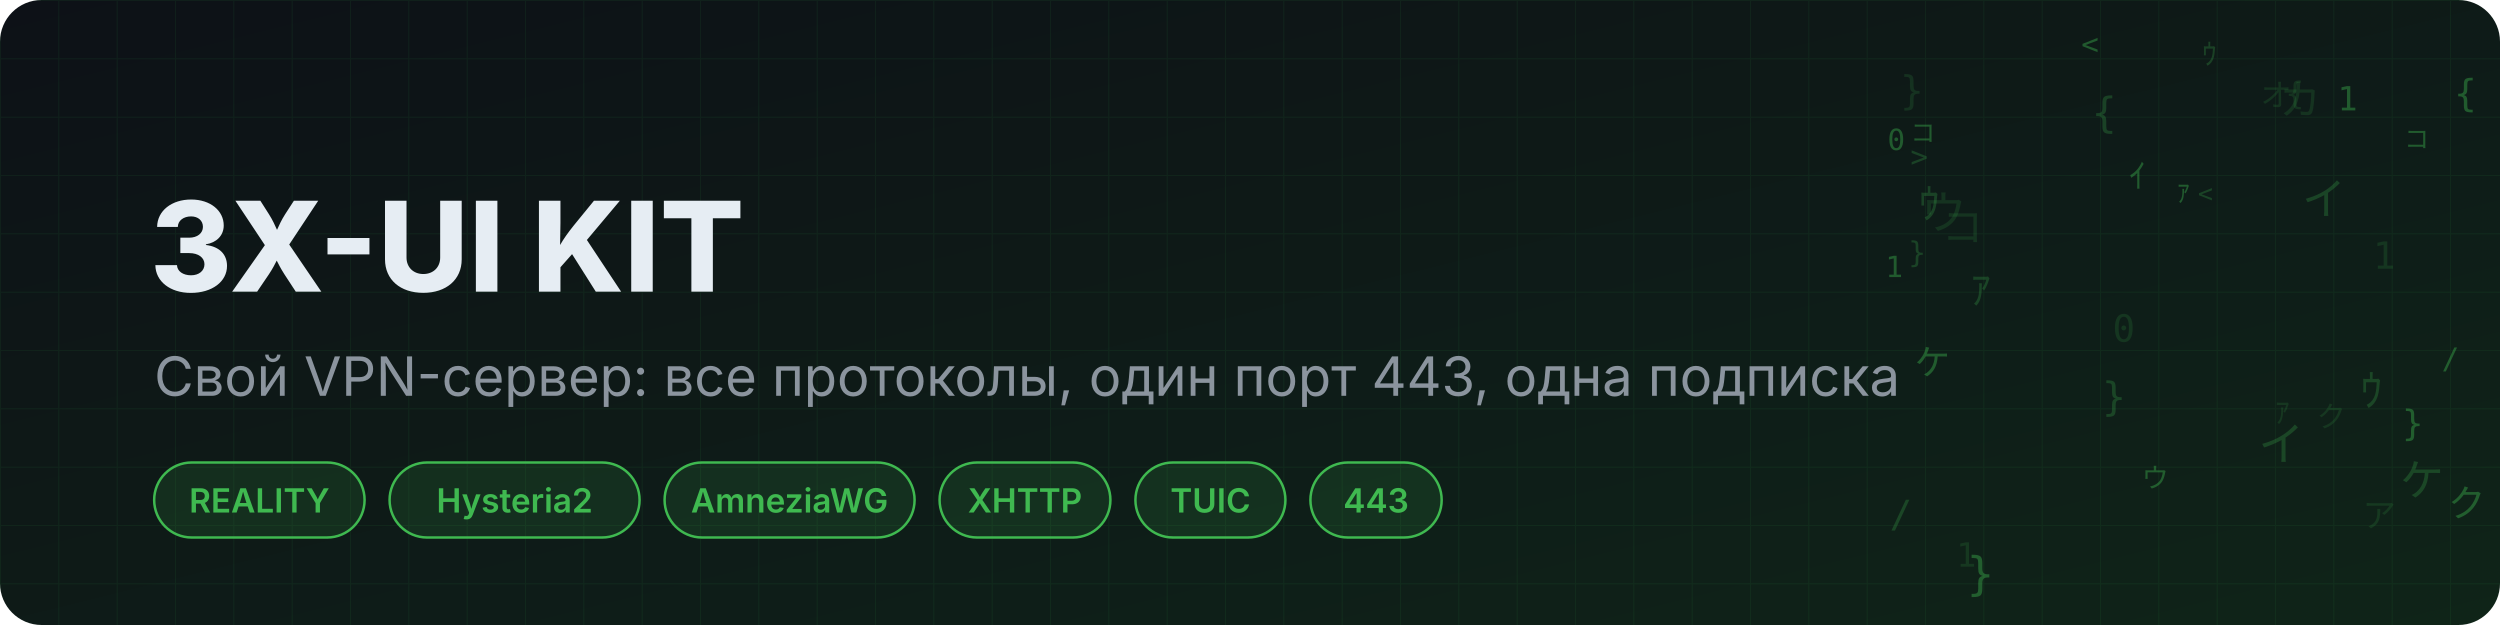
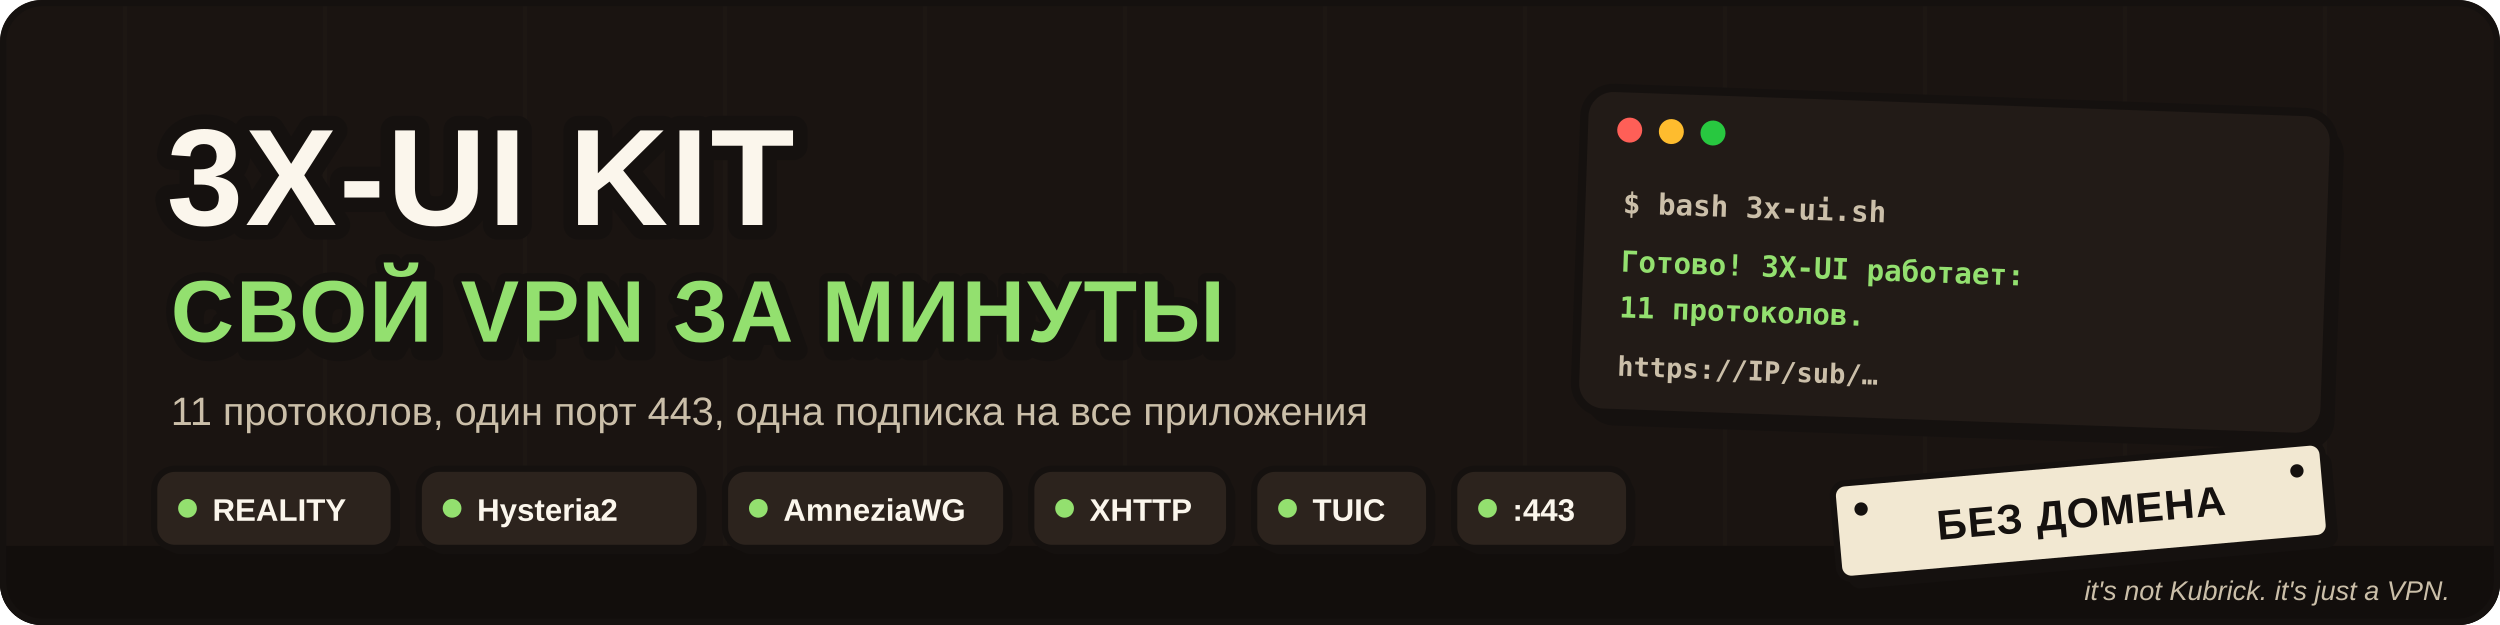
- <svg xmlns="http://www.w3.org/2000/svg" width="1200" height="300" viewBox="0 0 1200 300" role="img" aria-label="3X-UI KIT – свой VPN-сервер: все протоколы, один порт, одна подписка">
-   <style>.s{font-family:Inter, -apple-system, 'Segoe UI', Roboto, 'Helvetica Neue', Arial, sans-serif}.m{font-family:'JetBrains Mono', ui-monospace, SFMono-Regular, Menlo, Consolas, monospace}</style>
+ <svg xmlns="http://www.w3.org/2000/svg" width="1200" height="300" viewBox="0 0 1200 300" role="img" aria-label="3X-UI KIT: свой VPN-сервер, все протоколы, один порт, одна подписка">
  <defs>
-     <linearGradient id="g" x1="0" y1="0" x2="1" y2="1">
-       <stop offset="0" stop-color="#0d1117" />
-       <stop offset="1" stop-color="#0f2418" />
-     </linearGradient>
-     <pattern id="p" width="28" height="28" patternUnits="userSpaceOnUse">
-       <path d="M28 0H0V28" fill="none" stroke="#3fb95014" />
-     </pattern>
+     <clipPath id="r">
+       <rect width="1200" height="300" rx="20" />
+     </clipPath>
  </defs>
-   <rect width="1200" height="300" rx="20" fill="url(#g)" />
-   <rect width="1200" height="300" rx="20" fill="url(#p)" />
-   <g opacity="0.4">
-     <text x="1045" y="97" class="m" font-size="12" fill="#3fb950" font-weight="400" text-anchor="start">ｱ</text>
+   <g clip-path="url(#r)">
+     <rect width="1200" height="300" fill="#1a1411" />
+     <path d="M60 0V300" stroke="#1d1713" stroke-width="2" />
+     <path d="M156 0V300" stroke="#1d1713" stroke-width="2" />
+     <path d="M252 0V300" stroke="#1d1713" stroke-width="2" />
+     <path d="M348 0V300" stroke="#1d1713" stroke-width="2" />
+     <path d="M444 0V300" stroke="#1d1713" stroke-width="2" />
+     <path d="M540 0V300" stroke="#1d1713" stroke-width="2" />
+     <path d="M636 0V300" stroke="#1d1713" stroke-width="2" />
+     <path d="M732 0V300" stroke="#1d1713" stroke-width="2" />
+     <path d="M828 0V300" stroke="#1d1713" stroke-width="2" />
+     <path d="M924 0V300" stroke="#1d1713" stroke-width="2" />
+     <path d="M1020 0V300" stroke="#1d1713" stroke-width="2" />
+     <path d="M1116 0V300" stroke="#1d1713" stroke-width="2" />
+     <rect y="262" width="1200" height="38" fill="#120e0c" />
  </g>
-   <g opacity="0.4">
-     <text x="917" y="68" class="m" font-size="12" fill="#3fb950" font-weight="400" text-anchor="start">コ</text>
+   <rect x="1.5" y="1.5" width="1197" height="297" rx="19" fill="none" stroke="#15110F" stroke-width="3" />
+   <g font-family="Rubik,'Arial Black','Helvetica Neue',Arial,system-ui,sans-serif" font-weight="900" font-size="66" letter-spacing="1">
+     <text x="80" y="108" fill="#15110F" stroke="#15110F" stroke-width="14" stroke-linejoin="round">3X-UI KIT</text>
+     <text x="80" y="108" fill="#FBF6EC" style="paint-order:stroke">3X-UI KIT</text>
  </g>
-   <g opacity="0.15">
-     <text x="1139" y="129" class="m" font-size="18" fill="#3fb950" font-weight="400" text-anchor="start">1</text>
+   <g font-family="Rubik,'Arial Black','Helvetica Neue',Arial,system-ui,sans-serif" font-weight="900" font-size="42" letter-spacing="1">
+     <text x="82" y="164" fill="#8A66C4" stroke="#15110F" stroke-width="10" stroke-linejoin="round" transform="translate(3 4)">СВОЙ VPN ЗА МИНУТЫ</text>
+     <text x="82" y="164" fill="#93E06F" stroke="#15110F" stroke-width="8" stroke-linejoin="round" style="paint-order:stroke">СВОЙ VPN ЗА МИНУТЫ</text>
  </g>
-   <g opacity="0.15">
-     <text x="1094" y="55" class="m" font-size="20" fill="#3fb950" font-weight="400" text-anchor="start">カ</text>
+   <text x="82" y="204" font-family="Rubik,'Arial Black','Helvetica Neue',Arial,system-ui,sans-serif" font-size="19" font-weight="500" fill="#CBBFA9">11 протоколов, один порт 443, одна подписка на все приложения</text>
+   <g>
+     <rect x="77" y="228" width="115" height="38" rx="10" fill="#15110F" />
+     <rect x="74" y="225" width="115" height="38" rx="10" fill="#2C231D" stroke="#15110F" stroke-width="3" />
+     <circle cx="90" cy="244" r="4.5" fill="#93E06F" />
+     <text x="102" y="250" font-family="Rubik,'Arial Black','Helvetica Neue',Arial,system-ui,sans-serif" font-weight="800" font-size="15" fill="#FBF6EC">REALITY</text>
  </g>
-   <g opacity="0.15">
-     <text x="1097" y="50" class="m" font-size="15" fill="#3fb950" font-weight="400" text-anchor="start">{</text>
+   <g>
+     <rect x="204" y="228" width="135" height="38" rx="10" fill="#15110F" />
+     <rect x="201" y="225" width="135" height="38" rx="10" fill="#2C231D" stroke="#15110F" stroke-width="3" />
+     <circle cx="217" cy="244" r="4.5" fill="#93E06F" />
+     <text x="229" y="250" font-family="Rubik,'Arial Black','Helvetica Neue',Arial,system-ui,sans-serif" font-weight="800" font-size="15" fill="#FBF6EC">Hysteria2</text>
  </g>
-   <g opacity="0.4">
-     <text x="1178" y="51" class="m" font-size="18" fill="#3fb950" font-weight="400" text-anchor="start">{</text>
+   <g>
+     <rect x="351" y="228" width="135" height="38" rx="10" fill="#15110F" />
+     <rect x="348" y="225" width="135" height="38" rx="10" fill="#2C231D" stroke="#15110F" stroke-width="3" />
+     <circle cx="364" cy="244" r="4.5" fill="#93E06F" />
+     <text x="376" y="250" font-family="Rubik,'Arial Black','Helvetica Neue',Arial,system-ui,sans-serif" font-weight="800" font-size="15" fill="#FBF6EC">AmneziaWG</text>
  </g>
-   <g opacity="0.4">
-     <text x="905" y="133" class="m" font-size="14" fill="#3fb950" font-weight="400" text-anchor="start">1</text>
+   <g>
+     <rect x="498" y="228" width="95" height="38" rx="10" fill="#15110F" />
+     <rect x="495" y="225" width="95" height="38" rx="10" fill="#2C231D" stroke="#15110F" stroke-width="3" />
+     <circle cx="511" cy="244" r="4.5" fill="#93E06F" />
+     <text x="523" y="250" font-family="Rubik,'Arial Black','Helvetica Neue',Arial,system-ui,sans-serif" font-weight="800" font-size="15" fill="#FBF6EC">XHTTP</text>
  </g>
-   <g opacity="0.4">
-     <text x="1028" y="234" class="m" font-size="13" fill="#3fb950" font-weight="400" text-anchor="start">ウ</text>
+   <g>
+     <rect x="605" y="228" width="84" height="38" rx="10" fill="#15110F" />
+     <rect x="602" y="225" width="84" height="38" rx="10" fill="#2C231D" stroke="#15110F" stroke-width="3" />
+     <circle cx="618" cy="244" r="4.5" fill="#93E06F" />
+     <text x="630" y="250" font-family="Rubik,'Arial Black','Helvetica Neue',Arial,system-ui,sans-serif" font-weight="800" font-size="15" fill="#FBF6EC">TUIC</text>
  </g>
-   <g opacity="0.4">
-     <text x="1172" y="177" class="m" font-size="14" fill="#3fb950" font-weight="400" text-anchor="start">/</text>
+   <g>
+     <rect x="701" y="228" width="84" height="38" rx="10" fill="#15110F" />
+     <rect x="698" y="225" width="84" height="38" rx="10" fill="#2C231D" stroke="#15110F" stroke-width="3" />
+     <circle cx="714" cy="244" r="4.5" fill="#93E06F" />
+     <text x="726" y="250" font-family="Rubik,'Arial Black','Helvetica Neue',Arial,system-ui,sans-serif" font-weight="800" font-size="15" fill="#FBF6EC">:443</text>
  </g>
-   <g opacity="0.15">
-     <text x="932" y="116" class="m" font-size="20" fill="#3fb950" font-weight="400" text-anchor="start">コ</text>
+   <g transform="rotate(2 940 130)">
+     <rect x="763" y="54" width="360" height="156" rx="14" fill="#15110F" />
+     <rect x="758" y="48" width="360" height="156" rx="14" fill="#221B17" stroke="#15110F" stroke-width="4" />
+     <circle cx="780" cy="68" r="6" fill="#ff5f57" />
+     <circle cx="800" cy="68" r="6" fill="#febc2e" />
+     <circle cx="820" cy="68" r="6" fill="#28c840" />
+     <text x="778" y="108" font-family="'JetBrains Mono',ui-monospace,SFMono-Regular,Menlo,Consolas,monospace" font-weight="700" font-size="14" fill="#CBBFA9">$ bash 3x-ui.sh</text>
+     <text x="778" y="136" font-family="'JetBrains Mono',ui-monospace,SFMono-Regular,Menlo,Consolas,monospace" font-weight="800" font-size="14" fill="#93E06F">Готово! 3X-UI работает:</text>
+     <text x="778" y="158" font-family="'JetBrains Mono',ui-monospace,SFMono-Regular,Menlo,Consolas,monospace" font-weight="800" font-size="14" fill="#93E06F">11 протоколов.</text>
+     <text x="778" y="186" font-family="'JetBrains Mono',ui-monospace,SFMono-Regular,Menlo,Consolas,monospace" font-weight="700" font-size="13" fill="#CBBFA9">https://IP/sub/…</text>
  </g>
-   <g opacity="0.15">
-     <text x="912" y="50" class="m" font-size="19" fill="#3fb950" font-weight="400" text-anchor="start">}</text>
+   <g transform="rotate(-5 1000 236)">
+     <rect x="880" y="222" width="236" height="46" rx="6" fill="#15110F" transform="translate(4 5)" />
+     <rect x="880" y="222" width="236" height="46" rx="6" fill="#F2E8D2" stroke="#15110F" stroke-width="3" />
+     <circle cx="893" cy="235" r="3.2" fill="#15110F" />
+     <circle cx="1103" cy="235" r="3.2" fill="#15110F" />
+     <text x="998" y="253" text-anchor="middle" font-family="Rubik,'Arial Black','Helvetica Neue',Arial,system-ui,sans-serif" font-weight="900" font-size="20" fill="#15110F" letter-spacing=".5">БЕЗ ДОМЕНА</text>
  </g>
-   <g opacity="0.25">
-     <text x="1152" y="238" class="m" font-size="21" fill="#3fb950" font-weight="400" text-anchor="start">ケ</text>
-   </g>
-   <g opacity="0.15">
-     <text x="1112" y="205" class="m" font-size="14" fill="#3fb950" font-weight="400" text-anchor="start">ク</text>
-   </g>
-   <g opacity="0.25">
-     <text x="1004" y="61" class="m" font-size="20" fill="#3fb950" font-weight="400" text-anchor="start">{</text>
-   </g>
-   <g opacity="0.25">
-     <text x="1133" y="195" class="m" font-size="21" fill="#3fb950" font-weight="400" text-anchor="start">ｳ</text>
-   </g>
-   <g opacity="0.25">
-     <text x="917" y="80" class="m" font-size="14" fill="#3fb950" font-weight="400" text-anchor="start">&gt;</text>
-   </g>
-   <g opacity="0.25">
-     <text x="1055" y="97" class="m" font-size="12" fill="#3fb950" font-weight="400" text-anchor="start">&lt;</text>
-   </g>
-   <g opacity="0.4">
-     <text x="919" y="180" class="m" font-size="17" fill="#3fb950" font-weight="400" text-anchor="start">ケ</text>
-   </g>
-   <g opacity="0.15">
-     <text x="1134" y="253" class="m" font-size="16" fill="#3fb950" font-weight="400" text-anchor="start">ア</text>
-   </g>
-   <g opacity="0.4">
-     <text x="1122" y="53" class="m" font-size="16" fill="#3fb950" font-weight="400" text-anchor="start">1</text>
-   </g>
-   <g opacity="0.4">
-     <text x="1175" y="248" class="m" font-size="18" fill="#3fb950" font-weight="400" text-anchor="start">ク</text>
-   </g>
-   <g opacity="0.25">
-     <text x="1057" y="31" class="m" font-size="14" fill="#3fb950" font-weight="400" text-anchor="start">ｳ</text>
-   </g>
-   <g opacity="0.15">
-     <text x="939" y="272" class="m" font-size="16" fill="#3fb950" font-weight="400" text-anchor="start">1</text>
-   </g>
-   <g opacity="0.25">
-     <text x="946" y="146" class="m" font-size="19" fill="#3fb950" font-weight="400" text-anchor="start">ｱ</text>
-   </g>
-   <g opacity="0.25">
-     <text x="921" y="105" class="m" font-size="20" fill="#3fb950" font-weight="400" text-anchor="start">ｳ</text>
-   </g>
-   <g opacity="0.4">
-     <text x="1022" y="90" class="m" font-size="16" fill="#3fb950" font-weight="400" text-anchor="start">ｲ</text>
-   </g>
-   <g opacity="0.15">
-     <text x="1092" y="203" class="m" font-size="14" fill="#3fb950" font-weight="400" text-anchor="start">ｱ</text>
-   </g>
-   <g opacity="0.15">
-     <text x="922" y="110" class="m" font-size="22" fill="#3fb950" font-weight="400" text-anchor="start">ウ</text>
-   </g>
-   <g opacity="0.4">
-     <text x="999" y="26" class="m" font-size="14" fill="#3fb950" font-weight="400" text-anchor="start">&lt;</text>
-   </g>
-   <g opacity="0.15">
-     <text x="1014" y="164" class="m" font-size="18" fill="#3fb950" font-weight="400" text-anchor="start">0</text>
-   </g>
-   <g opacity="0.4">
-     <text x="1153" y="209" class="m" font-size="17" fill="#3fb950" font-weight="400" text-anchor="start">}</text>
-   </g>
-   <g opacity="0.4">
-     <text x="944" y="283" class="m" font-size="22" fill="#3fb950" font-weight="400" text-anchor="start">}</text>
-   </g>
-   <g opacity="0.25">
-     <text x="907" y="253" class="m" font-size="18" fill="#3fb950" font-weight="400" text-anchor="start">/</text>
-   </g>
-   <g opacity="0.25">
-     <text x="1084" y="221" class="m" font-size="22" fill="#3fb950" font-weight="400" text-anchor="start">イ</text>
-   </g>
-   <g opacity="0.15">
-     <text x="1085" y="51" class="m" font-size="15" fill="#3fb950" font-weight="400" text-anchor="start">オ</text>
-   </g>
-   <g opacity="0.25">
-     <text x="1105" y="103" class="m" font-size="21" fill="#3fb950" font-weight="400" text-anchor="start">イ</text>
-   </g>
-   <g opacity="0.4">
-     <text x="906" y="72" class="m" font-size="14" fill="#3fb950" font-weight="400" text-anchor="start">0</text>
-   </g>
-   <g opacity="0.4">
-     <text x="1154" y="71" class="m" font-size="12" fill="#3fb950" font-weight="400" text-anchor="start">コ</text>
-   </g>
-   <g opacity="0.25">
-     <text x="916" y="126" class="m" font-size="14" fill="#3fb950" font-weight="400" text-anchor="start">}</text>
-   </g>
-   <g opacity="0.25">
-     <text x="1009" y="197" class="m" font-size="19" fill="#3fb950" font-weight="400" text-anchor="start">}</text>
-   </g>
-   <text x="72" y="140" class="s" font-size="60" fill="#e6edf3" font-weight="800" text-anchor="start">3X-UI KIT</text>
-   <text x="74" y="190" class="s" font-size="26" fill="#8b949e" font-weight="400" text-anchor="start">Свой VPN-сервер: все протоколы, один порт 443, одна подписка</text>
-   <rect x="74" y="222" width="101" height="36" rx="18" fill="#3fb95022" stroke="#3fb950" stroke-width="1.2" />
-   <text x="124.5" y="246" class="s" font-size="16" fill="#3fb950" font-weight="600" text-anchor="middle">REALITY</text>
-   <rect x="187" y="222" width="120" height="36" rx="18" fill="#3fb95022" stroke="#3fb950" stroke-width="1.2" />
-   <text x="247.0" y="246" class="s" font-size="16" fill="#3fb950" font-weight="600" text-anchor="middle">Hysteria2</text>
-   <rect x="319" y="222" width="120" height="36" rx="18" fill="#3fb95022" stroke="#3fb950" stroke-width="1.2" />
-   <text x="379.0" y="246" class="s" font-size="16" fill="#3fb950" font-weight="600" text-anchor="middle">AmneziaWG</text>
-   <rect x="451" y="222" width="82" height="36" rx="18" fill="#3fb95022" stroke="#3fb950" stroke-width="1.2" />
-   <text x="492.0" y="246" class="s" font-size="16" fill="#3fb950" font-weight="600" text-anchor="middle">XHTTP</text>
-   <rect x="545" y="222" width="72" height="36" rx="18" fill="#3fb95022" stroke="#3fb950" stroke-width="1.2" />
-   <text x="581.0" y="246" class="s" font-size="16" fill="#3fb950" font-weight="600" text-anchor="middle">TUIC</text>
-   <rect x="629" y="222" width="63" height="36" rx="18" fill="#3fb95022" stroke="#3fb950" stroke-width="1.2" />
-   <text x="660.5" y="246" class="s" font-size="16" fill="#3fb950" font-weight="600" text-anchor="middle">443</text>
+   <text x="1176" y="288" text-anchor="end" font-family="Rubik,'Arial Black','Helvetica Neue',Arial,system-ui,sans-serif" font-size="13" font-weight="500" fill="#CBBFA9" font-style="italic">it's not Kubrick. it's just a VPN.</text>
</svg>
